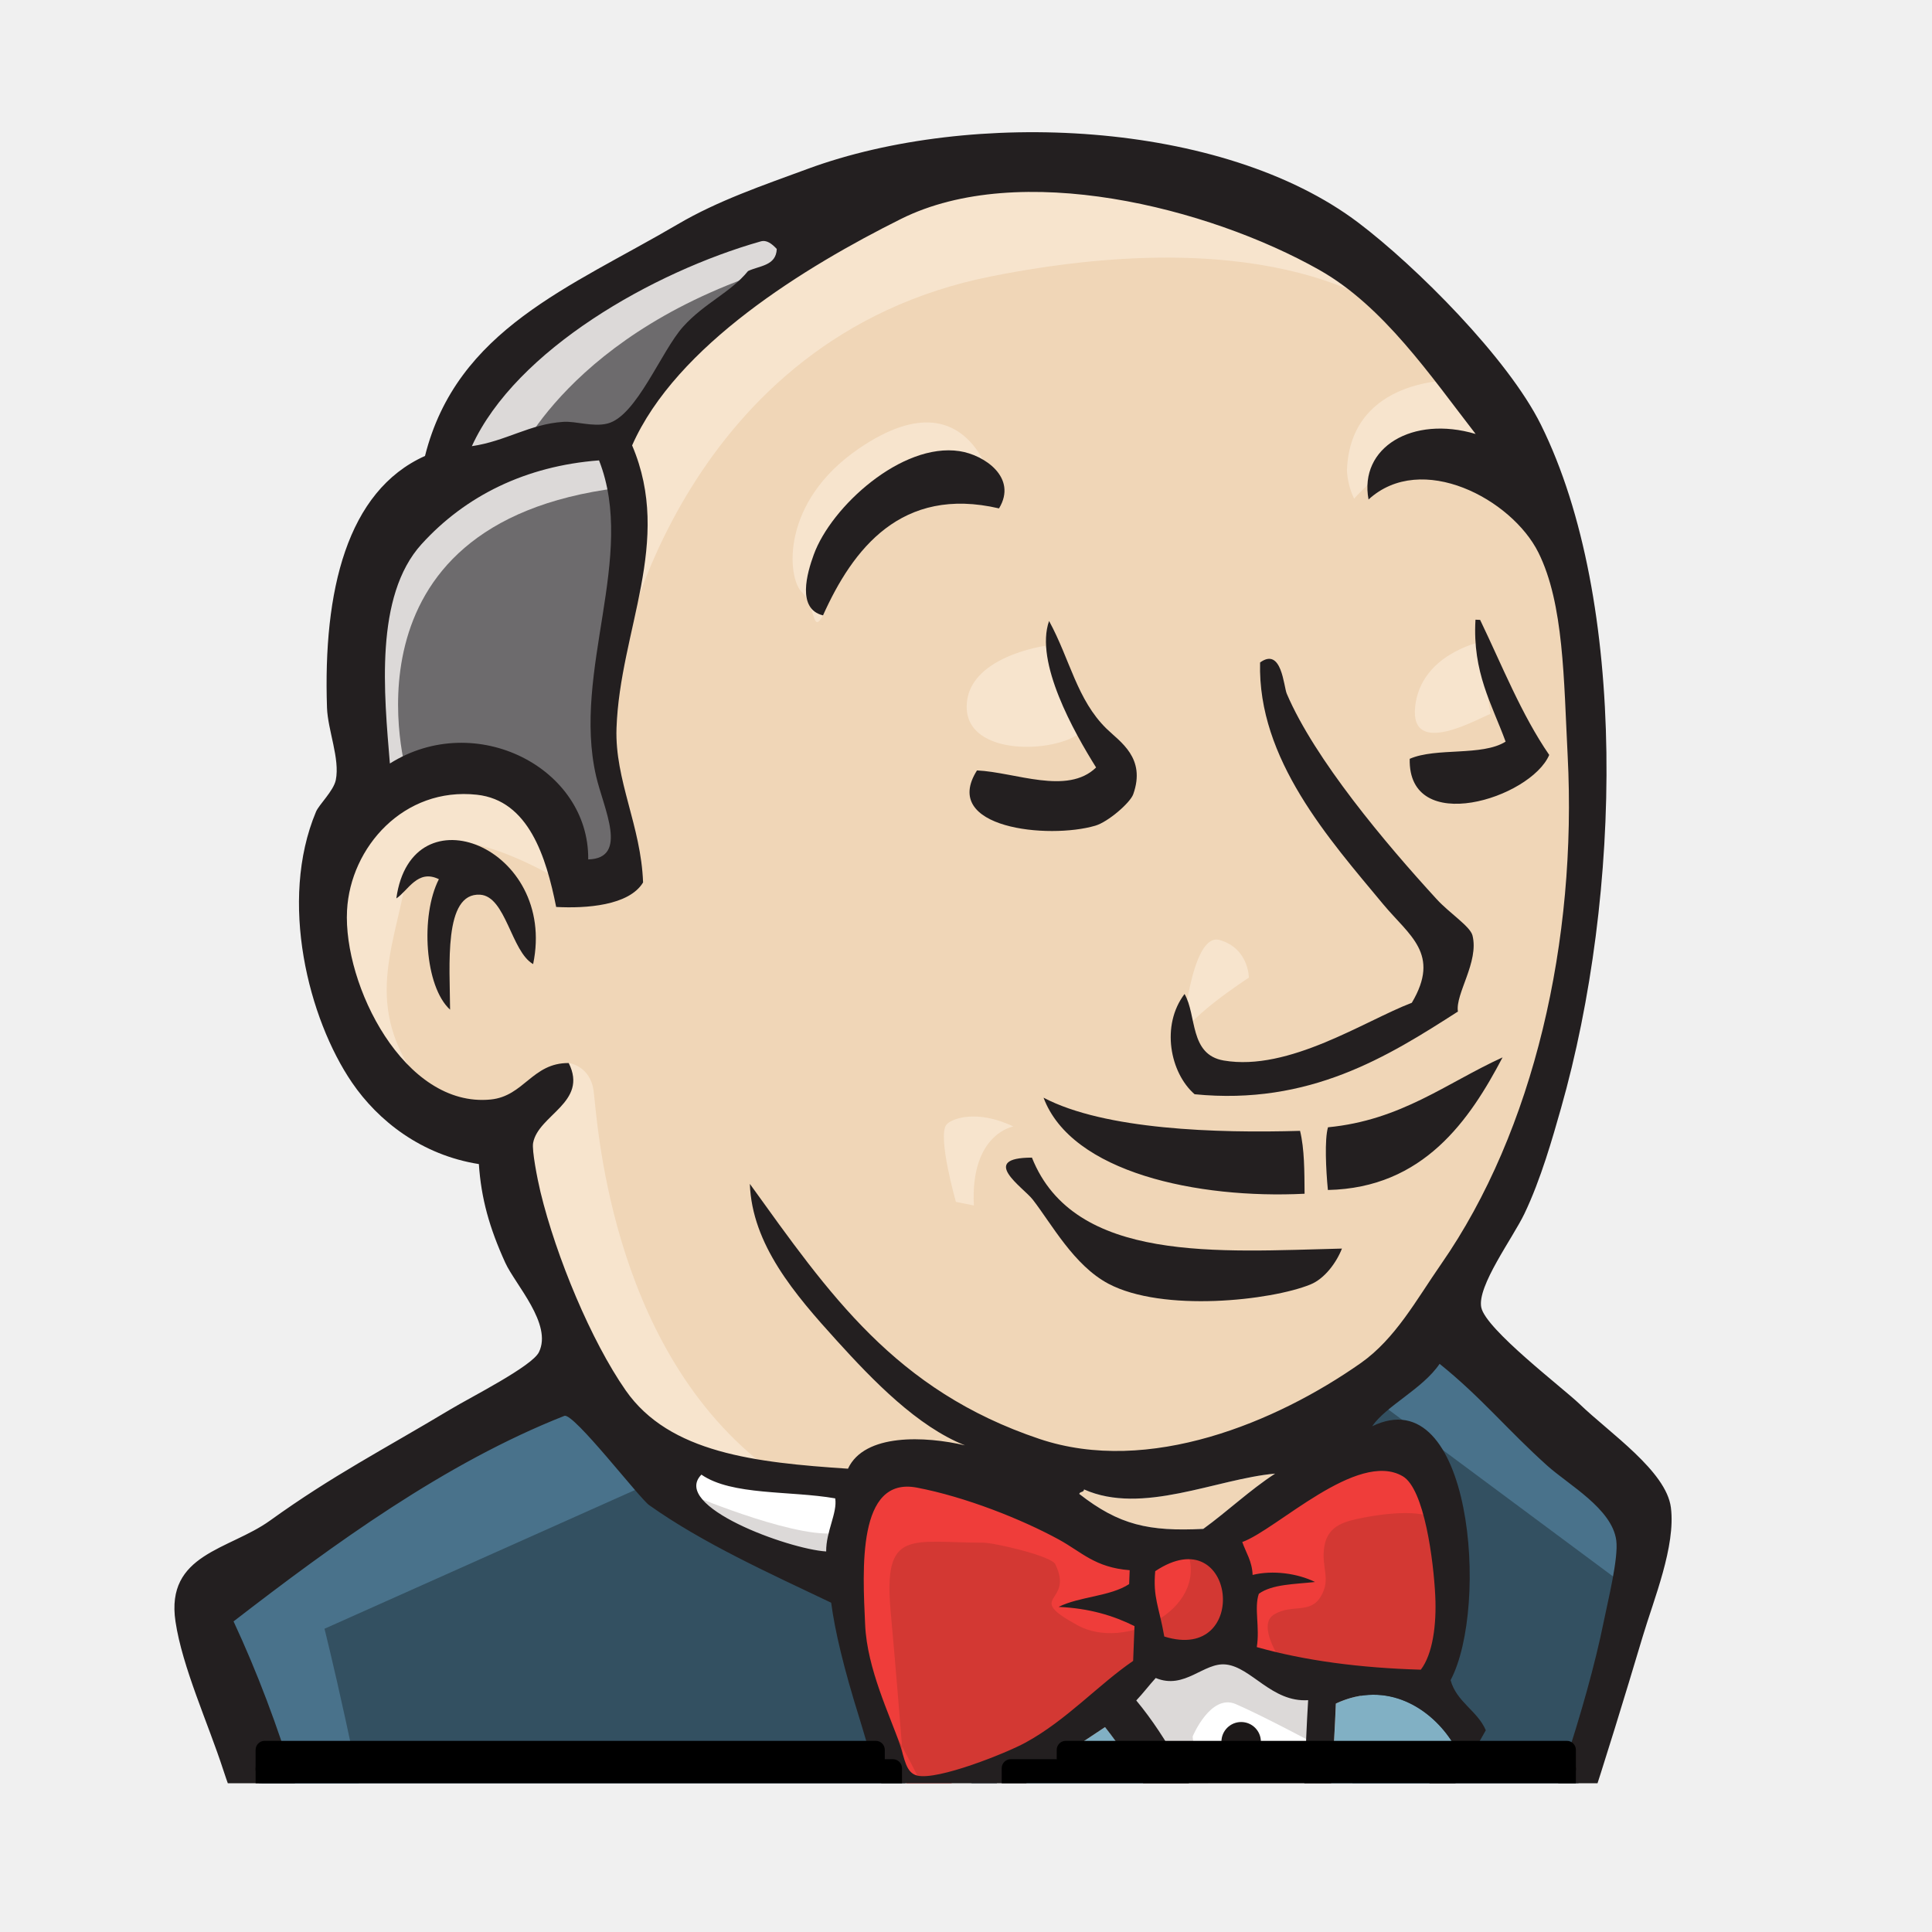
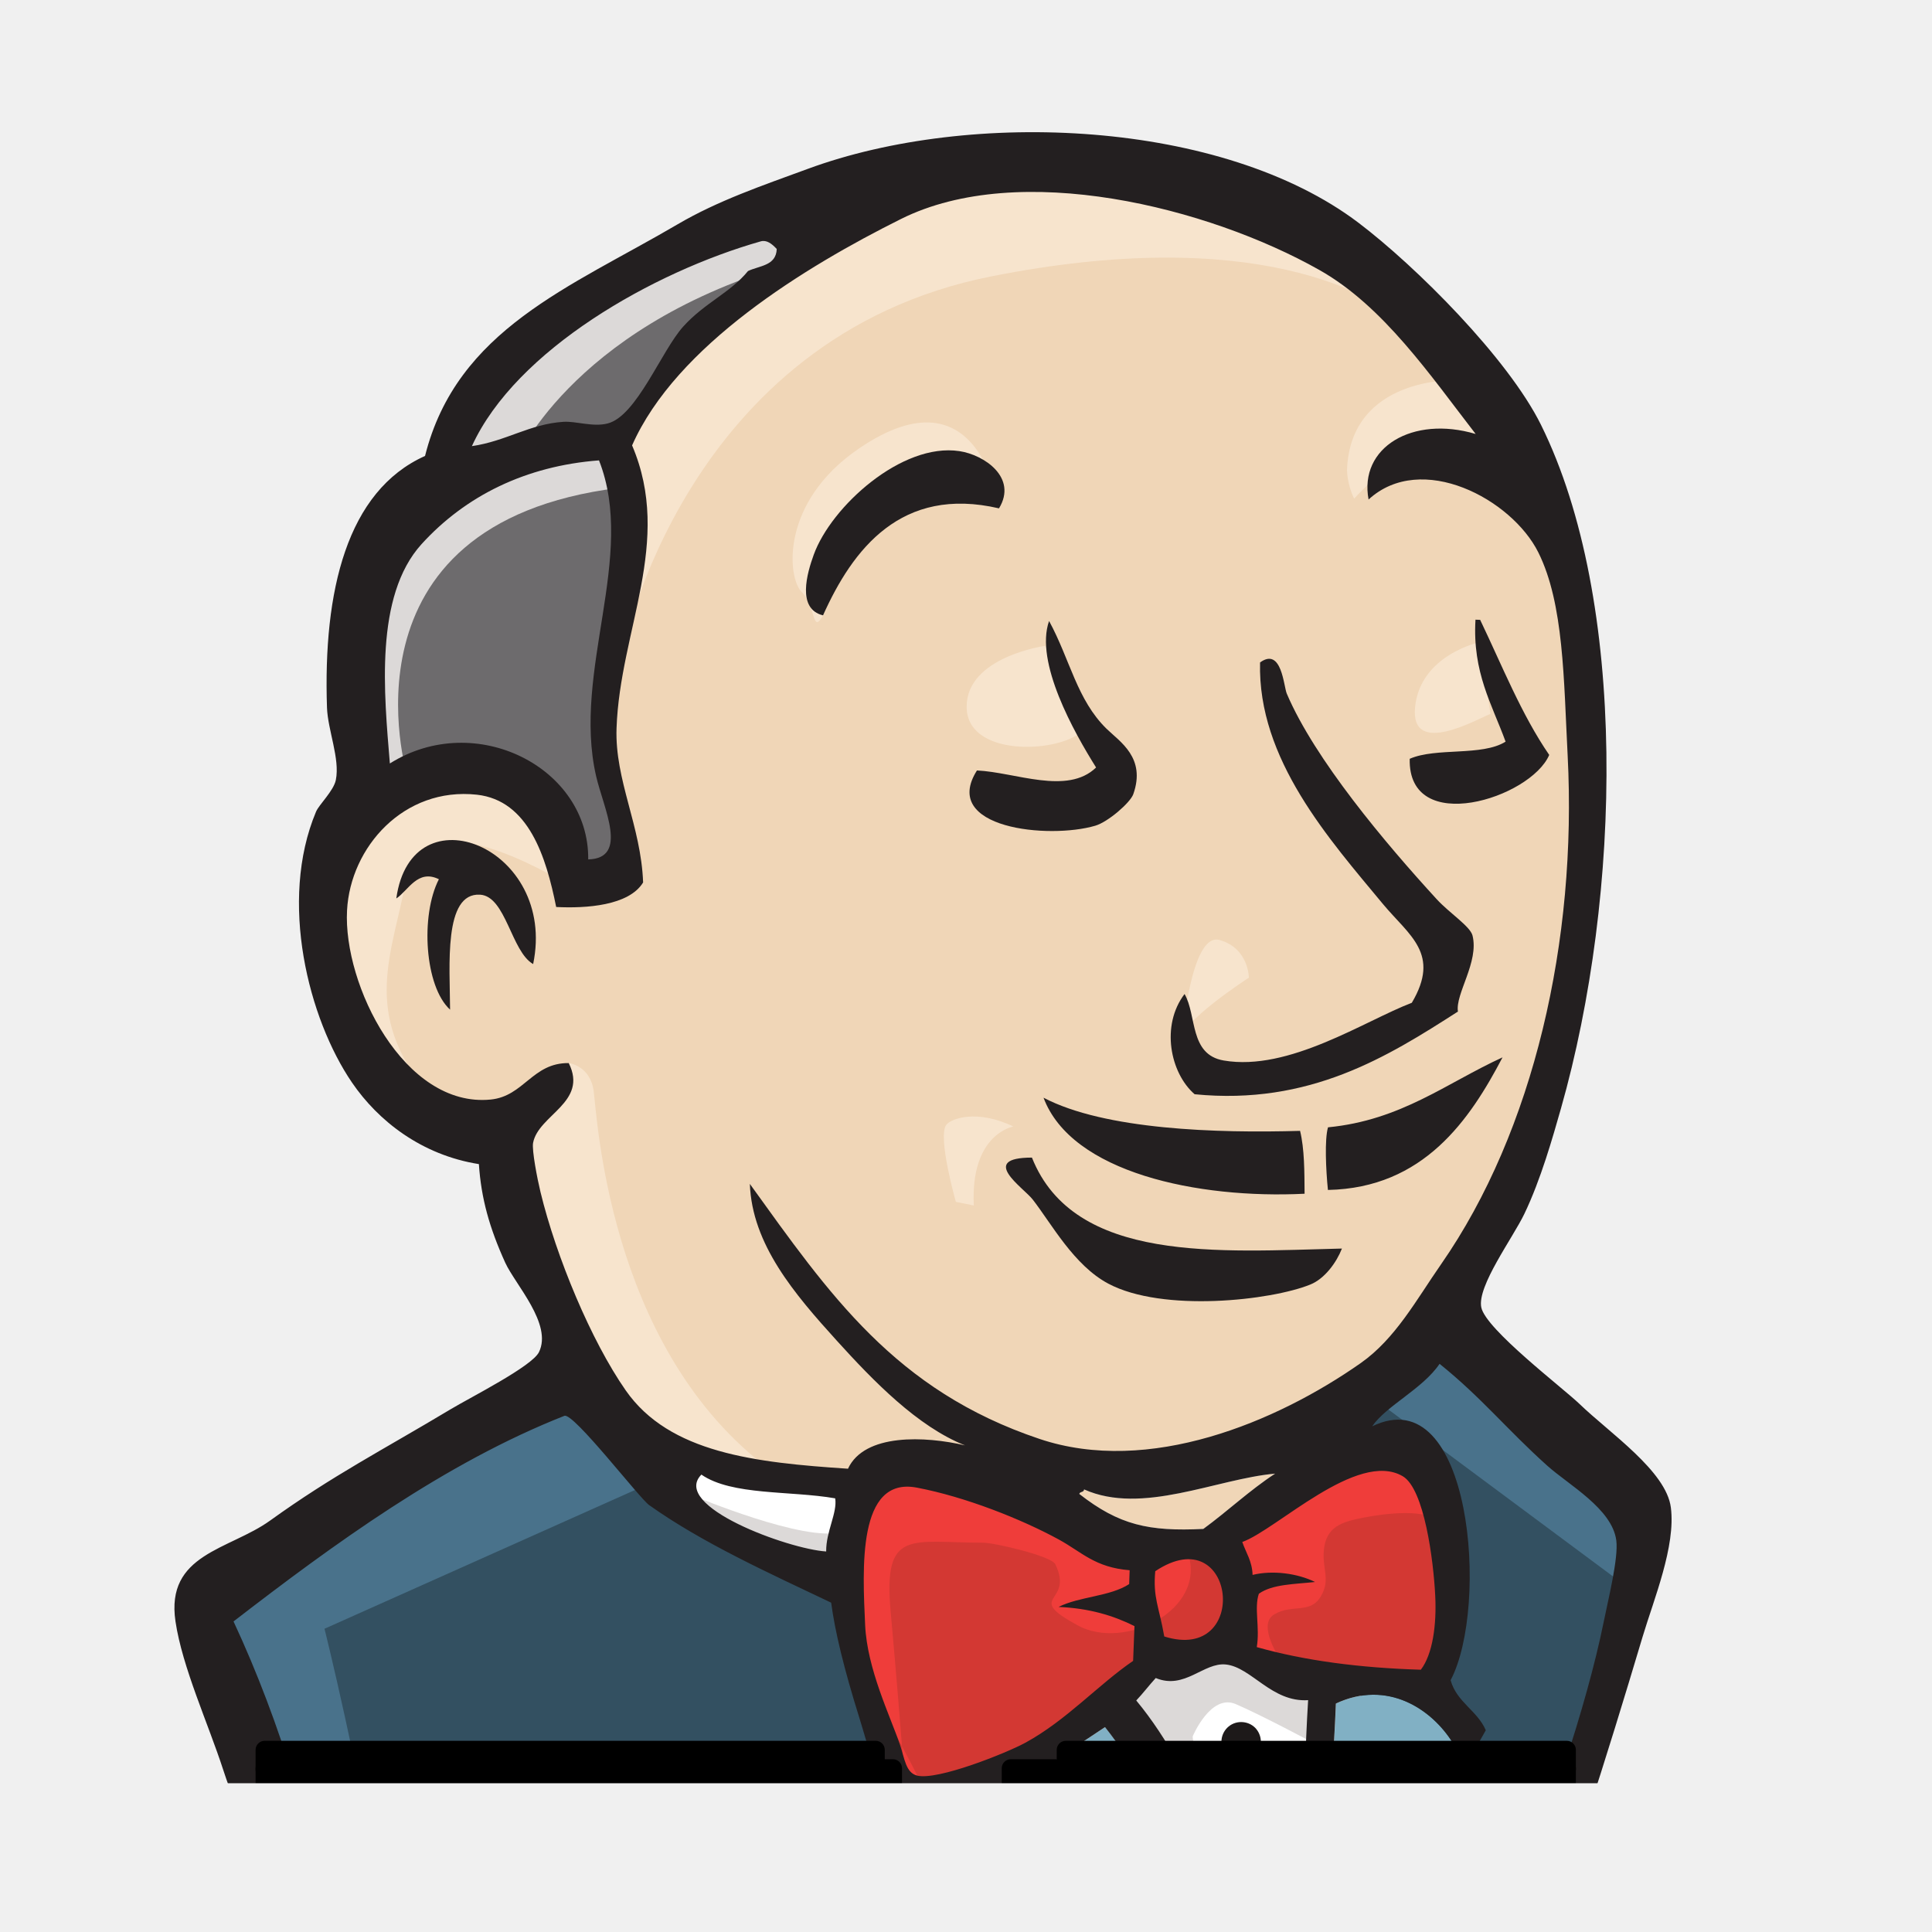
- <svg xmlns="http://www.w3.org/2000/svg" viewBox="0 0 180 180" xml:space="preserve">
-   <defs>
-     <clipPath id="a">
-       <path transform="scale(1 -1)" fill="#37474f" d="M.899-144.42h144.42V0H.899z" />
-     </clipPath>
-   </defs>
-   <g transform="matrix(1.0691 0 0 -1.0691 9.4 166.143)" clip-path="url(#a)">
-     <g fill-rule="evenodd">
-       <path d="m107.96 30.661-12.506-1.876-16.883-1.876-10.943-.312-10.629.312-8.13 2.502-7.19 7.815-5.628 15.945-1.25 3.44-7.504 2.5-4.377 7.191-3.126 10.317 3.44 9.067 8.128 2.814 6.565-3.127 3.127-6.878 3.752.626 1.25 1.563-1.25 7.19-.313 9.068 1.876 12.505-.074 7.143 5.701 9.114 10.005 7.19 17.508 7.504 19.383-2.814 16.883-12.193 7.817-12.505 5.002-9.067 1.25-22.51-3.752-19.384-6.877-17.195-6.566-9.066" fill="#f0d6b7" />
-       <path d="m97.334-23.425-44.709-1.876v-7.503l3.752-26.262-1.876-2.19-31.264 10.63-2.19 3.752-3.126 35.328-7.19 21.26-1.563 5.002 25.01 17.195 7.818 3.127 6.877-8.441 5.94-5.315 6.88-2.188 3.125-.938L68.57 1.899l2.814-3.44 7.19 2.502-5.002-9.693 27.2-12.818-3.439-1.876" fill="#335061" />
-       <path d="m23.238 85.687 8.128 2.814 6.566-3.127 3.127-6.878 3.751.626.938 3.751-1.876 7.19 1.876 17.197-1.563 9.379 5.627 6.565 12.193 9.692-3.44 4.69-17.194-8.442-7.191-5.627-4.064-8.754-6.253-8.442-1.876-10.005 1.251-10.63" fill="#6d6b6d" />
-       <path d="M36.055 115.07s4.69 11.567 23.448 17.195c18.759 5.628.938 4.065.938 4.065l-20.321-7.817-7.817-7.816-3.438-6.253 7.19.626M26.676 87.875s-6.566 21.886 18.446 25.012l-.938 3.752-17.195-4.065-5.003-16.257 1.251-10.63 3.439 2.188" fill="#dcd9d8" />
-     </g>
-     <g fill="#f7e4cd">
-       <path d="m36.681 58.799 4.094 3.966s1.847-.214 2.16-2.402c.312-2.19 1.25-21.886 14.693-32.516 1.227-.97-10.004 1.564-10.004 1.564L37.62 45.042M94.209 64.739s.729 9.477 3.28 8.748c2.553-.729 2.553-3.28 2.553-3.28s-6.198-4.01-5.833-5.468" fill-rule="evenodd" />
-       <path d="M120.16 99.442s-5.153-1.088-5.628-5.628c-.474-4.54 5.628-.938 6.566-.625M82.327 99.129s-6.879-.938-6.879-5.314c0-4.378 7.817-4.065 10.005-2.19" />
-       <g fill-rule="evenodd">
-         <path d="M39.807 78.808s-11.881 7.191-13.131.312c-1.25-6.877-4.065-11.88 1.876-19.07l-4.064 1.25-3.752 9.691-1.25 9.38 7.19 7.504 8.129-.626 4.69-3.751.312-4.69M45.435 98.504s5.315 27.512 32.203 32.827c22.136 4.375 33.765-.938 38.142-5.94 0 0-19.696 23.447-38.455 16.257-18.759-7.191-32.514-20.322-32.202-28.762.532-14.377.313-14.382.313-14.382M117.97 122.27s-9.066.312-9.38-7.817c0 0 0-1.25.625-2.5 0 0 7.192 8.129 11.568 3.751" />
-         <path d="M78.268 111.1s-1.56 12.477-12.199 5.223c-6.878-4.69-6.252-11.255-5.002-12.505s.91-3.77 1.862-2.04c.952 1.728.638 7.356 4.078 8.918 3.439 1.564 9.077 3.31 11.26.404" />
-       </g>
-     </g>
-     <g fill="#49728b" fill-rule="evenodd">
-       <path d="M48.874 26.597 19.486 13.466s12.193-48.46 5.94-63.467l-4.377 1.563-.313 18.446-8.128 35.015-3.44 9.692 30.639 20.633 9.067-8.753M51.896-.206l4.17-5.087v-18.76h-5.003s-.625 13.132-.625 14.696c0 1.563.624 7.19.624 7.19M52-26.866l-14.069-.625 4.065-2.813L52-31.868" />
-     </g>
-     <g fill-rule="evenodd">
-       <path d="m100.15-23.739 11.567.313 2.814-28.764-11.881-1.563-2.5 30.014" fill="#335061" />
-       <path d="m103.27-23.739 17.508.938s7.19 18.133 7.19 19.07c0 .939 6.253 26.263 6.253 26.263l-14.069 14.694-2.813 2.501-7.504-7.503V3.148l-6.565-26.887" fill="#335061" />
-       <path d="m111.09-21.55-10.942-2.188 1.563-8.755c4.064-1.876 10.943 3.127 10.943 3.127M111.4 33.162l21.885-16.257.626 7.503-16.57 15.32-5.94-6.566" fill="#49728b" />
-       <path d="m62.85-85.332-6.473 26.266-3.22 19.38-.531 14.385 29.296 1.56 18.226.003-1.658-32.83 2.814-25.324-.312-4.69-23.76-1.876-14.382 3.126" fill="#fff" />
-       <path d="M96.083-23.426s-1.563-32.515 3.127-55.65c0 0-9.38-5.94-23.136-7.503l26.262.938 3.126 1.875-3.752 51.273-.938 10.944" fill="#dcd9d8" />
-       <path d="m115.06-49.691 12.193 3.44 23.135 1.25 3.44 10.629-6.254 18.446-7.19.938-10.005-3.127-9.599-4.686-5.095.935-3.972-1.56" fill="#fff" />
-       <path d="M114.84-43.435s8.128 3.751 9.38 3.438L120.78-22.8l4.065 1.563s2.814-16.257 2.814-18.133c0 0 17.507-.938 19.07-.938 0 0 3.752 7.191 2.814 14.694l3.44-10.005.312-5.628-5.002-7.503-5.627-1.25-9.38.312-3.126 4.064-10.943-1.563-3.44-1.25" fill="#dcd9d8" />
-     </g>
-     <path d="M102.56-21.241 95.682-3.733l-7.19 10.317s1.562 4.377 3.75 4.377h7.192l6.878-2.501-.625-11.568-3.127-18.134" fill="#fff" />
-     <path d="M103.9-15.297S95.145 1.585 95.145 4.086c0 0 1.563 3.752 3.752 2.814 2.19-.938 6.879-3.439 6.879-3.439v5.94l-10.63 2.19-7.19-.939 12.193-28.763 2.5-.313" fill="#dcd9d8" fill-rule="evenodd" />
-     <path d="m65.664 25.968-8.661.942-8.13 2.501v-2.814l3.972-4.38 12.506-5.627" fill="#fff" />
-     <path d="M51.689 25.031s9.693-4.065 12.819-3.127l.311-3.748-8.752 1.872-5.316 3.752.938 1.251" fill="#dcd9d8" fill-rule="evenodd" />
-     <path d="M115.03 9.897c-5.305.156-10.098.786-14.294 1.97.285 1.72-.249 3.408.18 4.647 1.17.843 3.13.83 4.898 1.027-1.529.752-3.677 1.049-5.44.615-.042 1.194-.578 1.934-.902 2.868 2.982 1.064 10.024 8.044 13.984 5.732 1.887-1.099 2.689-7.377 2.835-10.43.122-2.533-.23-5.088-1.261-6.43" fill="#d33833" fill-rule="evenodd" />
-     <path d="M115.03 9.897c-5.305.156-10.098.786-14.294 1.97.285 1.72-.249 3.408.18 4.647 1.17.843 3.13.83 4.898 1.027-1.529.752-3.677 1.049-5.44.615-.042 1.194-.578 1.934-.902 2.868 2.982 1.064 10.024 8.044 13.984 5.732 1.887-1.099 2.689-7.377 2.835-10.43.122-2.533-.23-5.088-1.261-6.43z" fill="none" stroke="#d33833" stroke-width="2" />
-     <path d="M89.66 18.569c-.014-.401-.03-.806-.047-1.21-1.656-1.089-4.33-1.076-6.148-1.99 2.68-.117 4.79-.763 6.614-1.672l-.118-3.033c-3.036-2.078-5.81-5.173-9.384-7.122-1.69-.922-7.622-3.294-9.42-2.875-1.017.236-1.109 1.499-1.516 2.689-.866 2.548-2.861 6.605-3.035 10.44-.222 4.846-.71 12.967 4.51 11.969 4.213-.804 9.113-2.745 12.375-4.527 1.993-1.09 3.146-2.436 6.17-2.669" fill="#d33833" fill-rule="evenodd" />
-     <path d="M89.66 18.569c-.014-.401-.03-.806-.047-1.21-1.656-1.089-4.33-1.076-6.148-1.99 2.68-.117 4.79-.763 6.614-1.672l-.118-3.033c-3.036-2.078-5.81-5.173-9.384-7.122-1.69-.922-7.622-3.294-9.42-2.875-1.017.236-1.109 1.499-1.516 2.689-.866 2.548-2.861 6.605-3.035 10.44-.222 4.846-.71 12.967 4.51 11.969 4.213-.804 9.113-2.745 12.375-4.527 1.993-1.09 3.146-2.436 6.17-2.669z" fill="none" stroke="#d33833" stroke-width="2" />
-     <path d="M92.675 12.788c-.463 2.64-.999 3.393-.792 5.695 7.04 4.693 8.361-8.061.792-5.695" fill="#d33833" fill-rule="evenodd" />
-     <path d="M92.675 12.788c-.463 2.64-.999 3.393-.792 5.695 7.04 4.693 8.361-8.061.792-5.695z" fill="none" stroke="#d33833" stroke-width="2" />
-     <g fill-rule="evenodd">
-       <path d="M102.87 10.649s-2.19 3.127-.626 4.065c1.564.938 3.127 0 4.065 1.563s0 2.501.313 4.377 1.877 2.189 3.44 2.501c1.562.313 5.94.938 6.565-.625l-1.876 5.627-3.752 1.25-11.88-6.877-.626-3.44v-6.877M70.041.331c-.376 4.88-.773 9.752-1.215 14.626-.662 7.279 1.748 6.009 8.057 6.009.964 0 5.933-1.15 6.289-1.876 1.705-3.483-2.851-2.709 1.964-5.335 4.065-2.216 11.246 1.346 9.603 6.273-.919 1.095-4.789.341-6.176 1.06l-7.327 3.8c-3.108 1.612-10.29 3.962-13.603 1.709-8.395-5.71.53-19.974 3.524-25.93" fill="#ef3d3a" />
-       <g fill="#231f20">
-         <path d="M78.268 111.1c-8.521 1.985-12.755-3.566-15.338-9.323-2.306.559-1.389 3.695-.806 5.294 1.525 4.194 7.672 9.778 12.694 9.02 2.161-.325 5.086-2.301 3.45-4.99M119.79 101.4l.404-.016c1.926-4 3.593-8.238 6.022-11.769-1.628-3.79-12.322-7.144-12.157-.338 2.313 1.01 6.305.206 8.356 1.497-1.186 3.254-2.897 6.024-2.625 10.626M82.63 101.29c1.827-3.35 2.422-6.868 5.019-9.4 1.17-1.14 3.444-2.529 2.316-5.698-.263-.747-2.189-2.414-3.3-2.741-4.06-1.2-13.521-.248-10.317 4.814 3.358-.157 7.871-2.18 10.38.257-1.927 3.081-5.363 9.177-4.098 12.768M118.26 67.253c-6.113-3.927-12.93-8.197-22.947-7.207-2.14 1.86-2.956 6.002-.877 8.737 1.082-1.861.402-5.284 3.419-5.799 5.684-.972 12.299 3.477 16.387 5.032 2.535 4.275-.219 5.847-2.503 8.597-4.675 5.636-10.947 12.622-10.72 21.06 1.89 1.37 2.053-2.092 2.325-2.722 2.44-5.714 8.585-13.021 13.07-17.912 1.1-1.205 2.914-2.36 3.115-3.157.582-2.315-1.513-5.09-1.27-6.63M37.668 71.387c-1.916 1.094-2.372 5.91-4.622 6.048-3.215.195-2.629-6.25-2.616-10.018-2.213 2.009-2.602 8.194-.976 11.37-1.853.91-2.68-1.003-3.708-1.677 1.32 9.595 14.036 4.45 11.922-5.723M122.15 63.257c-2.846-5.417-6.871-11.382-15.222-11.555-.17 1.75-.3 4.411.009 5.464 6.384.614 10.325 3.863 15.212 6.091M82.149 59.745c5.326-2.8 15.114-3.102 22.353-2.89.388-1.586.379-3.545.394-5.48-9.305-.463-20.307 1.84-22.747 8.37M81.136 54.523c3.683-9.247 16.341-8.182 27.016-7.927-.47-1.2-1.489-2.62-2.755-3.132-3.42-1.392-12.855-2.448-17.604.074-3.011 1.601-4.946 5.219-6.596 7.34-.797 1.024-4.765 3.64-.06 3.645" />
-       </g>
-       <path d="M117.82 3.516c-4.322-7.402-8.457-15.005-13.585-21.534 2.15 6.32 3.07 16.9 3.394 24.965 4.498 2.105 8.349-.474 10.191-3.43" fill="#81b0c4" />
-       <g fill="#231f20">
-         <path d="M141.07-23.089c-4.839-.969-8.239-5.671-12.959-5.37 2.594 3.658 7.14 5.2 12.959 5.37M143.21-30.661c-3.944-.417-8.576-1.055-12.577-.726 1.894 2.892 9.19 1.894 12.577.726M144.58-37.19c-4.433-.096-9.942-.008-14.155.346 2.492 2.677 11.28.993 14.155-.346" />
-       </g>
-       <path d="M109.48-55.057c.636-5.567 2.843-11.207 2.566-17.304-2.45-.827-3.858-1.55-7.142-1.545-.232 5.181-.925 13.102-.718 18.041 1.615-.107 3.997 1.154 5.294.808" fill="#dcd9d8" />
-       <path d="M102.33 26.985c-2.226-1.453-4.121-3.267-6.259-4.818-4.74-.235-7.327.328-10.81 3.05.057.219.407.121.42.39 5.075-2.262 11.524.92 16.648 1.378" fill="#f0d6b7" />
-       <path d="M75.694-7.603c1.394 6.04 6.857 9.17 11.817 12.497 5.12-6.498 8.234-14.855 11.663-22.92-8.102 2.443-16.38 6.406-23.481 10.423" fill="#81b0c4" />
-       <path d="M104.18-55.865c-.207-4.94.486-12.86.718-18.041 3.283-.004 4.691.718 7.142 1.545.276 6.096-1.93 11.737-2.566 17.304-1.298.346-3.679-.914-5.294-.808zm-51.13 28.09c2.165-19.906 5.301-36.639 11.054-54.266 12.766-3.876 28.157-4.214 39.441-.716-2.072 9.948-1.167 22.06-2.378 32.677-.912 7.98-.447 16.009-1.698 24.15-13.673 2.844-33 .665-46.418-1.845zm49.651 1.72c-.115-8.549.383-16.982 1.036-25.542 3.282.493 5.51.822 8.56 1.49-.99 8.241-.869 17.514-2.886 24.804-2.332-.023-4.385.027-6.71-.752zm16.653 1.378c-1.558.357-3.372.014-4.86-.015.7-6.969 2.397-14.659 2.995-21.974 2.342-.073 3.593 1.032 5.52 1.403.102 6.421-.562 15.268-3.655 20.586zm25.215-23.038c4.882 1.186 7.952 7.165 6.586 13.305-.916 4.127-2.548 11.898-4.295 14.538-1.29 1.953-4.79 4.51-7.584 2.72-4.545-2.91-12.552-3.755-15.867-7.278 1.662-5.534 2.178-13.135 2.864-20.146 5.678-.354 12.665 1.562 17.387-.471-3.297-1.068-7.575-1.077-10.423-2.633 2.328-1.125 7.778-.897 11.332-.035zM99.17-18.025c-3.43 8.063-6.543 16.42-11.663 22.918-4.96-3.327-10.423-6.456-11.817-12.497 7.1-4.017 15.379-7.98 23.481-10.422zm8.453 24.971c-.325-8.065-1.245-18.644-3.395-24.965 5.128 6.53 9.263 14.132 13.585 21.534-1.842 2.957-5.693 5.536-10.19 3.431zm-9.582 3.405c-1.943.21-3.592-2.233-6.117-1.177-.58-.64-1.105-1.333-1.695-1.958 5.579-6.723 8.114-16.262 12.423-24.163 2.312 7.59 2.045 15.904 2.555 24.188-3.177-.201-4.94 2.873-7.166 3.11zm-6.161 8.132c-.208-2.303.328-3.056.791-5.695 7.57-2.367 6.248 10.388-.791 5.695zm-8.394 2.755c-3.261 1.782-8.161 3.723-12.374 4.527-5.222.999-4.732-7.123-4.51-11.968.173-3.836 2.168-7.893 3.035-10.441.406-1.19.498-2.453 1.515-2.69 1.798-.418 7.73 1.954 9.42 2.875 3.575 1.95 6.348 5.045 9.384 7.123.04 1.011.078 2.021.119 3.032-1.826.91-3.935 1.555-6.615 1.673 1.818.914 4.492.901 6.148 1.989.016.405.033.81.047 1.21-3.024.234-4.176 1.58-6.17 2.67zm-31.152 5.659c-2.707-2.748 7.592-6.494 10.871-6.696-.018 1.739.991 3.378.788 4.626-3.895.684-9.013.232-11.66 2.07zm33.345-1.29c-.013-.27-.363-.172-.42-.39 3.482-2.722 6.07-3.285 10.81-3.05 2.137 1.551 4.033 3.365 6.259 4.818-5.124-.458-11.574-3.64-16.648-1.379zm30.606-9.282c-.146 3.053-.948 9.332-2.835 10.431-3.961 2.312-11.002-4.668-13.984-5.732.324-.934.86-1.674.901-2.868 1.764.434 3.912.137 5.44-.615-1.767-.198-3.727-.185-4.897-1.027-.429-1.239.105-2.927-.18-4.647 4.196-1.184 8.989-1.814 14.294-1.97 1.032 1.341 1.383 3.896 1.261 6.429zM47.777 24.24c-.85.606-6.6 8.087-7.388 7.777-10.405-4.103-20.134-11.199-28.828-17.91 8.29-17.787 11.635-39.579 12.227-60.582 9.496-4.441 17.836-10.844 30.722-11.512-1.491 10.55-2.852 19.962-3.699 29.895-3.237 1.365-7.882-.062-10.913.423-.025 3.651 4.628 1.6 5.015 4.054.292 1.858-2.56 1.998-1.631 4.923 2.368-.861 3.612-2.763 6.138-3.477 2.309 5.05-.032 13.985.3 18.205.064.792.397 4.39 2.172 3.759 1.57-.559-.09-9.569.082-13.563.157-3.68-.444-7.242 1.046-9.552a355.817 355.817 0 0 0 38.576 3.16c-2.964 1.272-6.485 2.475-10.345 4.651-2.093 1.18-8.69 3.635-9.293 5.622-.964 3.167 2.528 4.855 3.125 7.57-6.285-3.428-7.511 3.286-8.998 8.042-1.347 4.308-2.114 7.526-2.445 10.01-5.414 2.581-11.203 5.195-15.863 8.505zm63.009 6.872c8.67 4.204 10.232-15.711 6.834-22.127.525-1.914 2.331-2.646 3.069-4.366-4.838-8.667-10.211-16.756-15.148-25.32 3.672 2.286 8.917.409 13.238 2.12 1.58.624 2.722 4.24 3.918 7.133 3.29 7.958 6.743 17.99 8.28 25.586.346 1.73 1.292 5.5 1.08 7.04-.378 2.758-4.12 4.803-6.022 6.508-3.506 3.15-5.714 5.921-9.371 8.866-1.483-2.189-4.666-3.66-5.878-5.44zM27.95 107.99c-4.13-4.545-3.266-13.062-2.766-19.121 7.467 4.697 17.377-.372 17.284-8.36 3.565.094 1.332 4.452.687 7.259-2.107 9.169 3.55 19.13.256 27.516-6.395-.485-11.649-3.097-15.46-7.294zm29.558 26.38c-9.352-2.65-21.337-9.446-25.18-17.847 2.976.432 5.041 1.933 7.977 2.119 1.11.072 2.563-.466 3.838-.148 2.54.63 4.685 6.327 6.602 8.447 1.868 2.07 4.114 2.954 5.651 4.841.988.477 2.448.444 2.504 1.927-.428.457-.879.806-1.392.66zm48.681-2.493c-9.707 5.477-26.136 9.596-36.462 4.449-8.331-4.155-19.593-11.027-23.433-19.737 3.587-8.405-1.062-16.106-1.36-24.64-.157-4.54 2.139-8.504 2.315-13.446-1.228-2.025-4.978-2.275-7.574-2.136-.873 4.372-2.403 9.287-6.906 9.78-6.371.697-11.03-4.576-11.319-10.085-.342-6.48 4.978-17.22 12.517-16.475 2.913.287 3.629 3.207 6.802 3.177 1.72-3.432-2.653-4.51-3.103-6.964-.117-.634.363-3.112.642-4.274 1.37-5.658 4.422-12.982 7.427-17.29 3.814-5.464 11.307-6.288 19.37-6.823 1.44 3.101 6.743 2.846 10.2 2.035-4.143 1.64-7.993 5.617-11.185 9.137-3.665 4.039-7.378 8.371-7.566 13.65 6.927-9.61 12.65-18.003 25.246-22.23 9.53-3.196 20.662 1.465 27.986 6.608 3.039 2.137 4.853 5.529 7.013 8.634 8.082 11.626 11.854 28.219 11.024 44.303-.342 6.633-.327 13.244-2.552 17.706-2.326 4.666-10.193 8.84-14.8 4.62-.853 4.537 3.83 7.344 9.331 5.71-3.922 5.063-8.039 11.145-13.614 14.29zm18.084-149.66c7.585 3.77 21.757 10.149 26.512-.014 1.755-3.746 3.814-10.079 4.723-13.946 1.284-5.456-1.392-16.923-7-18.754-4.953-1.617-10.733-1.518-16.7-.32-.702.585-1.484 1.603-2.03 2.665-4.261.165-8.25-.229-11.615-1.98.319-3.15-1.812-3.656-3.81-4.305-1.48-5.872 2.963-13.541 1.9-18.896-.76-3.815-5.453-4.405-8.902-5.118-.113-2.12.15-3.89.386-5.683-.789-2.907-4.327-4.561-7.679-4.967-11.029-1.326-27.775-1.922-38.384 1.893-2.96 7.261-5.292 16.093-7.758 24.384-10.346-1.105-18.715 4.464-26.603 8.113-2.731 1.266-6.51 1.964-7.53 4.138-.99 2.105-.584 6.14-.83 9.95-.625 9.733-1.16 19.12-3.73 29.086-1.154 4.472-3.165 8.418-4.568 12.727C9.358 5.184 7.092 10.12 6.5 14.1c-.877 5.903 4.681 6.232 8.235 8.79 5.494 3.954 9.806 6.142 15.756 9.711 1.762 1.057 7.077 3.733 7.681 4.966 1.202 2.443-2.062 5.888-2.935 7.803-1.38 3.03-2.1 5.602-2.298 8.59-4.992.789-8.775 3.76-11.06 7.109-3.781 5.543-6.403 15.798-3.132 23.599.257.614 1.536 1.822 1.725 2.765.372 1.858-.7 4.329-.768 6.305-.343 10.14 1.716 18.875 8.541 21.932 2.771 11.038 12.688 14.71 22.032 20.195 3.493 2.05 7.343 3.36 11.32 4.824 14.263 5.25 36.15 4.261 47.987-4.692 5.02-3.797 13.044-11.813 15.914-17.617 7.58-15.323 7.042-40.931 1.74-59.571-.712-2.503-1.746-6.181-3.19-9.187-1.006-2.1-4.134-6.3-3.754-8.153.391-1.916 7.132-7.034 8.577-8.428 2.603-2.51 7.548-5.843 7.948-9.012.43-3.372-1.485-7.984-2.456-11.238-3.245-10.858-6.412-20.895-10.091-30.576" fill="#231f20" />
-       <path d="M73.674 57.38c.411.548 2.674 1.38 5.84-.144 0 0-3.752-.626-3.44-6.881l-1.564.313s-1.615 5.672-.836 6.712" fill="#f7e4cd" />
-       <path d="M101.09 3.617a1.72 1.72 0 1 0-3.44.001 1.72 1.72 0 0 0 3.44-.001M102.81-4.355a1.72 1.72 0 1 0-3.44 0 1.72 1.72 0 0 0 3.44 0" fill="#1d1919" />
-     </g>
-     <rect transform="matrix(.8 0 0 -.8 0 144)" x="16.854" y="177.38" width="70.412" height="4.12" rx=".983" ry=".983" />
-     <rect transform="scale(1 -1)" x="78.502" y="-2.097" width="50.037" height="3.296" rx=".786" ry=".786" />
-     <rect transform="scale(1 -1)" x="13.483" y="-3.697" width="54.831" height="3.296" rx=".786" ry=".786" />
-     <rect transform="scale(1 -1)" x="83.296" y="-3.697" width="45.243" height="3.296" rx=".786" ry=".786" />
+ <svg xmlns="http://www.w3.org/2000/svg" width="24" height="24" viewBox="0 0 24 24" fill="none">
+   <mask id="mask0_21481_85" style="mask-type:luminance" maskUnits="userSpaceOnUse" x="1" y="1" width="21" height="22">
+     <path d="M1.381 1.566H21.968V22.152H1.381V1.566Z" fill="white" />
+   </mask>
+   <g mask="url(#mask0_21481_85)">
+     <path fill-rule="evenodd" clip-rule="evenodd" d="M16.643 17.782L14.86 18.049L12.453 18.317L10.893 18.361L9.378 18.317L8.219 17.96L7.195 16.846L6.392 14.573L6.214 14.083L5.144 13.726L4.52 12.701L4.075 11.231L4.565 9.938L5.724 9.537L6.66 9.983L7.105 10.963L7.64 10.874L7.818 10.651L7.64 9.626L7.596 8.334L7.863 6.551L7.853 5.533L8.665 4.234L10.091 3.209L12.587 2.139L15.35 2.54L17.757 4.278L18.871 6.061L19.584 7.353L19.762 10.562L19.227 13.325L18.247 15.776L17.311 17.069" fill="#F0D6B7" />
+     <path fill-rule="evenodd" clip-rule="evenodd" d="M15.128 25.492L8.755 25.759V26.828L9.29 30.572L9.022 30.884L4.566 29.369L4.253 28.834L3.808 23.798L2.783 20.768L2.56 20.055L6.125 17.604L7.24 17.158L8.22 18.361L9.067 19.119L10.047 19.431L10.493 19.564L11.028 21.882L11.429 22.372L12.454 22.015L11.741 23.397L15.618 25.224L15.128 25.492" fill="#335061" />
+     <path fill-rule="evenodd" clip-rule="evenodd" d="M4.566 9.938L5.724 9.537L6.66 9.983L7.106 10.963L7.641 10.874L7.775 10.339L7.507 9.314L7.775 6.863L7.552 5.526L8.354 4.59L10.092 3.209L9.602 2.54L7.151 3.743L6.126 4.545L5.546 5.793L4.655 6.997L4.388 8.423L4.566 9.938Z" fill="#6D6B6D" />
+     <path fill-rule="evenodd" clip-rule="evenodd" d="M6.393 5.75C6.393 5.75 7.061 4.101 9.735 3.298C12.409 2.496 9.869 2.719 9.869 2.719L6.972 3.833L5.858 4.947L5.368 5.839L6.393 5.75ZM5.056 9.626C5.056 9.626 4.12 6.506 7.685 6.061L7.552 5.526L5.1 6.105L4.387 8.423L4.566 9.938L5.056 9.626Z" fill="#DCD9D8" />
+     <path fill-rule="evenodd" clip-rule="evenodd" d="M6.482 13.771L7.066 13.206C7.066 13.206 7.329 13.236 7.374 13.548C7.418 13.86 7.552 16.668 9.468 18.183C9.643 18.321 8.042 17.96 8.042 17.96L6.616 15.732M14.682 12.924C14.682 12.924 14.787 11.573 15.15 11.677C15.514 11.781 15.514 12.145 15.514 12.145C15.514 12.145 14.63 12.716 14.682 12.924Z" fill="#F7E4CD" />
+     <path d="M18.382 7.977C18.382 7.977 17.647 8.132 17.579 8.78C17.512 9.427 18.382 8.913 18.515 8.869M12.989 8.022C12.989 8.022 12.008 8.156 12.008 8.779C12.008 9.403 13.123 9.359 13.434 9.092" fill="#F7E4CD" />
+     <path fill-rule="evenodd" clip-rule="evenodd" d="M6.928 10.919C6.928 10.919 5.234 9.894 5.056 10.874C4.878 11.854 4.476 12.568 5.323 13.592L4.744 13.414L4.209 12.033L4.031 10.696L5.056 9.626L6.215 9.715L6.883 10.25L6.928 10.919ZM7.73 8.111C7.73 8.111 8.488 4.189 12.32 3.432C15.476 2.808 17.134 3.565 17.757 4.278C17.757 4.278 14.95 0.936 12.276 1.961C9.602 2.986 7.641 4.858 7.685 6.061C7.761 8.11 7.73 8.111 7.73 8.111ZM18.07 4.723C18.07 4.723 16.777 4.679 16.733 5.838C16.733 5.838 16.733 6.016 16.822 6.194C16.822 6.194 17.847 5.035 18.471 5.659" fill="#F7E4CD" />
+     <path fill-rule="evenodd" clip-rule="evenodd" d="M12.41 6.315C12.41 6.315 12.188 4.537 10.671 5.571C9.691 6.239 9.78 7.175 9.958 7.353C10.136 7.532 10.088 7.891 10.224 7.644C10.359 7.398 10.315 6.596 10.805 6.373C11.295 6.15 12.099 5.901 12.41 6.315Z" fill="#F7E4CD" />
+     <path fill-rule="evenodd" clip-rule="evenodd" d="M8.22 18.361L4.031 20.233C4.031 20.233 5.769 27.141 4.878 29.28L4.254 29.057L4.209 26.428L3.051 21.436L2.56 20.055L6.928 17.114L8.22 18.361M8.651 22.182L9.245 22.907V25.581H8.532C8.532 25.581 8.443 23.709 8.443 23.486C8.443 23.263 8.532 22.461 8.532 22.461M8.666 25.982L6.66 26.071L7.24 26.472L8.666 26.695" fill="#49728B" />
+     <path fill-rule="evenodd" clip-rule="evenodd" d="M15.974 25.536L18.47 25.403C18.47 25.403 19.495 22.818 19.495 22.684C19.495 22.55 20.386 18.941 20.386 18.941L18.381 16.846L17.98 16.489L16.91 17.559V21.704L15.974 25.536Z" fill="#335061" />
+     <path fill-rule="evenodd" clip-rule="evenodd" d="M17.089 25.224L15.529 25.536L15.752 26.784C16.331 27.052 17.312 26.338 17.312 26.338M17.133 17.425L20.253 19.743L20.342 18.673L17.98 16.489L17.133 17.425Z" fill="#49728B" />
+     <path d="M15.873 25.18L14.893 22.684L13.868 21.214C13.868 21.214 14.09 20.59 14.402 20.59H15.427L16.408 20.947L16.319 22.595L15.873 25.18" fill="white" />
+     <path fill-rule="evenodd" clip-rule="evenodd" d="M16.064 24.333C16.064 24.333 14.816 21.927 14.816 21.57C14.816 21.57 15.039 21.035 15.351 21.169C15.663 21.302 16.331 21.659 16.331 21.659V20.812L14.816 20.5L13.791 20.634L15.529 24.734L15.886 24.779" fill="#DCD9D8" />
+     <path d="M10.614 18.451L9.379 18.317L8.22 17.96V18.361L8.786 18.985L10.569 19.788" fill="white" />
+     <path fill-rule="evenodd" clip-rule="evenodd" d="M8.621 18.584C8.621 18.584 10.003 19.164 10.449 19.03L10.493 19.564L9.246 19.297L8.488 18.763L8.621 18.584Z" fill="#DCD9D8" />
+     <path fill-rule="evenodd" clip-rule="evenodd" d="M17.651 20.742C16.894 20.719 16.211 20.63 15.613 20.461C15.653 20.216 15.577 19.975 15.639 19.798C15.805 19.678 16.085 19.68 16.337 19.652C16.119 19.545 15.813 19.503 15.561 19.564C15.555 19.394 15.479 19.289 15.433 19.155C15.858 19.004 16.862 18.009 17.426 18.338C17.695 18.495 17.809 19.39 17.83 19.825C17.848 20.186 17.797 20.55 17.651 20.742" fill="#D33833" />
+     <path d="M17.651 20.742C16.894 20.719 16.211 20.63 15.613 20.461C15.653 20.216 15.577 19.975 15.639 19.798C15.805 19.678 16.085 19.68 16.337 19.652C16.119 19.545 15.813 19.503 15.561 19.564C15.555 19.394 15.479 19.289 15.433 19.155C15.858 19.004 16.862 18.009 17.426 18.338C17.695 18.495 17.809 19.39 17.83 19.825C17.848 20.186 17.797 20.55 17.651 20.742V20.742Z" stroke="#D33833" stroke-width="0.285" />
+     <path fill-rule="evenodd" clip-rule="evenodd" d="M14.034 19.506C14.032 19.563 14.03 19.62 14.027 19.678C13.791 19.833 13.41 19.831 13.151 19.962C13.533 19.978 13.834 20.07 14.094 20.2L14.077 20.632C13.644 20.928 13.249 21.37 12.739 21.648C12.498 21.779 11.653 22.117 11.396 22.057C11.252 22.024 11.238 21.844 11.18 21.674C11.057 21.311 10.773 20.733 10.748 20.186C10.716 19.495 10.647 18.337 11.391 18.48C11.991 18.594 12.69 18.871 13.155 19.125C13.439 19.28 13.603 19.472 14.034 19.506Z" fill="#D33833" />
+     <path d="M14.034 19.506C14.032 19.563 14.03 19.62 14.027 19.678C13.791 19.833 13.41 19.831 13.151 19.962C13.533 19.978 13.834 20.07 14.094 20.2L14.077 20.632C13.644 20.928 13.249 21.37 12.739 21.648C12.498 21.779 11.653 22.117 11.396 22.057C11.252 22.024 11.238 21.844 11.18 21.674C11.057 21.311 10.773 20.733 10.748 20.186C10.716 19.495 10.647 18.337 11.391 18.48C11.991 18.594 12.69 18.871 13.155 19.125C13.439 19.28 13.603 19.472 14.034 19.506Z" stroke="#D33833" stroke-width="0.285" />
+     <path fill-rule="evenodd" clip-rule="evenodd" d="M14.464 20.329C14.398 19.953 14.321 19.846 14.351 19.518C15.354 18.849 15.543 20.667 14.464 20.329Z" fill="#D33833" />
+     <path d="M14.464 20.329C14.398 19.953 14.321 19.846 14.351 19.518C15.354 18.849 15.543 20.667 14.464 20.329Z" stroke="#D33833" stroke-width="0.285" />
+     <path fill-rule="evenodd" clip-rule="evenodd" d="M15.917 20.634C15.917 20.634 15.605 20.189 15.828 20.055C16.051 19.921 16.274 20.055 16.407 19.832C16.541 19.609 16.407 19.476 16.452 19.208C16.497 18.941 16.72 18.896 16.942 18.852C17.165 18.807 17.789 18.718 17.878 18.941L17.611 18.139L17.076 17.96L15.382 18.941L15.293 19.431V20.412M11.237 22.105C11.184 21.41 11.127 20.715 11.064 20.02C10.97 18.983 11.313 19.164 12.213 19.164C12.35 19.164 13.058 19.328 13.109 19.431C13.352 19.928 12.703 19.817 13.389 20.192C13.969 20.508 14.992 20 14.758 19.297C14.627 19.141 14.075 19.249 13.878 19.146L12.833 18.605C12.39 18.375 11.366 18.04 10.894 18.361C9.697 19.175 10.97 21.208 11.396 22.057" fill="#EF3D3A" />
+     <path fill-rule="evenodd" clip-rule="evenodd" d="M12.41 6.315C11.195 6.032 10.592 6.824 10.224 7.644C9.895 7.565 10.026 7.118 10.109 6.89C10.326 6.292 11.203 5.496 11.918 5.604C12.226 5.65 12.643 5.932 12.41 6.315ZM18.329 7.698L18.387 7.7C18.661 8.271 18.899 8.875 19.245 9.378C19.013 9.918 17.488 10.396 17.512 9.426C17.842 9.282 18.411 9.397 18.703 9.213C18.534 8.749 18.29 8.354 18.329 7.698ZM13.032 7.714C13.292 8.191 13.377 8.693 13.747 9.054C13.914 9.216 14.238 9.414 14.078 9.866C14.04 9.972 13.765 10.21 13.607 10.257C13.028 10.428 11.68 10.292 12.136 9.571C12.615 9.593 13.258 9.881 13.616 9.534C13.341 9.095 12.852 8.226 13.032 7.714ZM18.111 12.566C17.239 13.126 16.268 13.734 14.84 13.593C14.535 13.328 14.418 12.738 14.715 12.348C14.869 12.613 14.772 13.101 15.202 13.174C16.012 13.313 16.955 12.679 17.538 12.457C17.899 11.848 17.507 11.623 17.181 11.232C16.515 10.428 15.621 9.432 15.653 8.229C15.923 8.034 15.946 8.528 15.985 8.617C16.332 9.432 17.208 10.473 17.848 11.171C18.005 11.342 18.263 11.507 18.292 11.621C18.375 11.951 18.076 12.346 18.111 12.566M6.623 11.976C6.35 11.82 6.285 11.134 5.964 11.114C5.506 11.086 5.589 12.005 5.591 12.542C5.276 12.256 5.22 11.374 5.452 10.922C5.188 10.792 5.07 11.065 4.923 11.161C5.112 9.793 6.924 10.526 6.623 11.976ZM18.665 13.135C18.26 13.908 17.686 14.758 16.496 14.782C16.471 14.533 16.453 14.154 16.497 14.004C17.407 13.916 17.969 13.453 18.665 13.135ZM12.963 13.636C13.723 14.035 15.118 14.078 16.15 14.048C16.205 14.274 16.204 14.553 16.206 14.829C14.88 14.895 13.311 14.567 12.963 13.636ZM12.819 14.38C13.344 15.698 15.148 15.547 16.67 15.51C16.603 15.681 16.458 15.884 16.277 15.957C15.79 16.155 14.445 16.306 13.768 15.946C13.339 15.718 13.063 15.202 12.828 14.9C12.714 14.754 12.148 14.381 12.819 14.38Z" fill="#231F20" />
+     <path fill-rule="evenodd" clip-rule="evenodd" d="M18.048 21.651C17.432 22.706 16.843 23.79 16.112 24.721C16.418 23.82 16.549 22.312 16.596 21.162C17.237 20.862 17.786 21.23 18.048 21.651Z" fill="#81B0C4" />
+     <path fill-rule="evenodd" clip-rule="evenodd" d="M15.84 18.306C15.523 18.513 15.253 18.771 14.948 18.993C14.272 19.026 13.903 18.946 13.407 18.558C13.415 18.527 13.465 18.541 13.467 18.502C14.19 18.825 15.11 18.371 15.84 18.306Z" fill="#F0D6B7" />
+     <path fill-rule="evenodd" clip-rule="evenodd" d="M12.043 23.236C12.242 22.375 13.021 21.929 13.728 21.455C14.457 22.381 14.901 23.572 15.39 24.722C14.235 24.374 13.056 23.809 12.043 23.236Z" fill="#81B0C4" />
+     <path fill-rule="evenodd" clip-rule="evenodd" d="M16.104 30.116C16.074 30.82 16.173 31.949 16.206 32.688C16.674 32.688 16.875 32.585 17.224 32.467C17.264 31.598 16.949 30.794 16.858 30.001C16.673 29.951 16.334 30.131 16.104 30.116ZM8.815 26.112C9.124 28.949 9.571 31.334 10.391 33.847C12.211 34.4 14.405 34.448 16.013 33.949C15.718 32.531 15.847 30.805 15.674 29.291C15.544 28.154 15.611 27.009 15.432 25.849C13.483 25.443 10.728 25.754 8.815 26.112ZM15.893 25.866C15.877 27.085 15.948 28.287 16.041 29.507C16.509 29.437 16.826 29.39 17.261 29.295C17.12 28.12 17.137 26.798 16.849 25.759C16.517 25.762 16.224 25.755 15.893 25.866ZM18.267 25.67C18.045 25.619 17.786 25.668 17.574 25.672C17.674 26.666 17.916 27.762 18.001 28.805C18.335 28.815 18.513 28.657 18.788 28.605C18.802 27.689 18.708 26.428 18.267 25.67ZM21.861 28.954C22.557 28.785 22.995 27.933 22.8 27.057C22.669 26.469 22.437 25.361 22.188 24.985C22.004 24.707 21.505 24.342 21.107 24.597C20.459 25.012 19.317 25.133 18.845 25.635C19.082 26.424 19.155 27.507 19.253 28.507C20.062 28.557 21.058 28.284 21.732 28.574C21.262 28.726 20.652 28.727 20.246 28.949C20.578 29.109 21.355 29.077 21.861 28.954ZM15.39 24.722C14.901 23.573 14.457 22.381 13.727 21.455C13.02 21.929 12.241 22.375 12.043 23.236C13.055 23.809 14.235 24.374 15.39 24.722L15.39 24.722ZM16.595 21.162C16.548 22.312 16.417 23.82 16.111 24.721C16.842 23.79 17.431 22.706 18.047 21.651C17.785 21.23 17.236 20.862 16.595 21.162ZM15.229 20.677C14.952 20.647 14.717 20.995 14.357 20.845C14.274 20.936 14.199 21.035 14.115 21.124C14.91 22.082 15.272 23.442 15.886 24.568C16.216 23.486 16.177 22.301 16.25 21.12C15.797 21.149 15.546 20.711 15.229 20.677ZM14.351 19.518C14.321 19.846 14.397 19.953 14.463 20.329C15.542 20.667 15.354 18.849 14.351 19.518ZM13.154 19.125C12.689 18.871 11.991 18.594 11.39 18.48C10.646 18.337 10.716 19.495 10.747 20.186C10.772 20.733 11.056 21.311 11.18 21.674C11.238 21.844 11.251 22.024 11.396 22.058C11.652 22.117 12.498 21.779 12.739 21.648C13.248 21.37 13.643 20.928 14.076 20.632C14.082 20.488 14.087 20.344 14.093 20.2C13.833 20.07 13.532 19.978 13.15 19.962C13.409 19.831 13.791 19.833 14.027 19.678C14.029 19.62 14.031 19.563 14.033 19.506C13.602 19.472 13.438 19.28 13.154 19.125ZM8.713 18.318C8.327 18.71 9.796 19.244 10.263 19.273C10.26 19.025 10.404 18.791 10.375 18.613C9.82 18.516 9.091 18.58 8.713 18.318ZM13.467 18.502C13.465 18.541 13.415 18.527 13.407 18.558C13.903 18.946 14.272 19.026 14.948 18.993C15.252 18.771 15.523 18.513 15.84 18.306C15.109 18.371 14.19 18.825 13.467 18.502L13.467 18.502ZM17.829 19.825C17.808 19.39 17.694 18.495 17.425 18.338C16.861 18.009 15.857 19.004 15.432 19.155C15.478 19.289 15.555 19.394 15.56 19.564C15.812 19.503 16.118 19.545 16.336 19.652C16.084 19.68 15.805 19.678 15.638 19.798C15.577 19.975 15.653 20.216 15.612 20.461C16.21 20.63 16.893 20.719 17.65 20.742C17.797 20.55 17.847 20.186 17.829 19.825ZM8.064 18.697C7.943 18.611 7.123 17.544 7.011 17.588C5.527 18.173 4.141 19.185 2.901 20.142C4.083 22.677 4.56 25.783 4.644 28.777C5.998 29.41 7.187 30.323 9.024 30.418C8.811 28.914 8.617 27.573 8.496 26.157C8.035 25.962 7.373 26.166 6.941 26.096C6.937 25.576 7.6 25.869 7.656 25.519C7.697 25.254 7.291 25.234 7.423 24.817C7.761 24.94 7.938 25.211 8.298 25.312C8.627 24.593 8.293 23.319 8.341 22.718C8.35 22.605 8.397 22.092 8.65 22.182C8.874 22.261 8.638 23.546 8.662 24.115C8.684 24.64 8.599 25.147 8.811 25.477C10.635 25.227 12.47 25.076 14.31 25.026C13.887 24.845 13.386 24.673 12.835 24.363C12.537 24.195 11.597 23.845 11.511 23.562C11.373 23.11 11.871 22.87 11.956 22.483C11.06 22.971 10.886 22.014 10.674 21.336C10.482 20.722 10.372 20.264 10.325 19.909C9.553 19.541 8.728 19.169 8.064 18.697ZM17.046 17.718C18.281 17.118 18.504 19.957 18.02 20.872C18.095 21.145 18.352 21.249 18.457 21.494C17.767 22.729 17.002 23.883 16.298 25.103C16.821 24.777 17.569 25.045 18.185 24.801C18.41 24.712 18.573 24.197 18.743 23.784C19.212 22.65 19.705 21.22 19.924 20.137C19.973 19.89 20.108 19.353 20.078 19.134C20.024 18.74 19.49 18.449 19.219 18.206C18.719 17.757 18.405 17.362 17.883 16.942C17.672 17.254 17.218 17.464 17.046 17.718ZM5.237 6.759C4.649 7.407 4.772 8.621 4.843 9.484C5.908 8.815 7.32 9.537 7.307 10.676C7.815 10.663 7.497 10.041 7.405 9.641C7.105 8.334 7.911 6.914 7.441 5.719C6.53 5.788 5.781 6.161 5.237 6.759ZM9.451 2.998C8.118 3.376 6.409 4.345 5.862 5.542C6.286 5.481 6.58 5.267 6.999 5.24C7.157 5.23 7.364 5.307 7.546 5.261C7.908 5.172 8.214 4.36 8.487 4.057C8.753 3.762 9.073 3.636 9.292 3.367C9.433 3.299 9.641 3.304 9.649 3.093C9.588 3.027 9.524 2.978 9.451 2.998ZM16.39 3.354C15.007 2.573 12.665 1.986 11.193 2.72C10.005 3.312 8.4 4.291 7.852 5.533C8.364 6.731 7.701 7.829 7.659 9.045C7.636 9.693 7.963 10.258 7.989 10.962C7.813 11.251 7.279 11.286 6.909 11.267C6.784 10.643 6.566 9.943 5.924 9.872C5.016 9.773 4.352 10.525 4.311 11.31C4.262 12.234 5.021 13.765 6.095 13.659C6.51 13.618 6.613 13.201 7.065 13.206C7.31 13.695 6.687 13.848 6.622 14.198C6.606 14.289 6.674 14.642 6.714 14.807C6.909 15.614 7.344 16.658 7.773 17.272C8.316 18.051 9.384 18.169 10.534 18.245C10.739 17.803 11.495 17.839 11.988 17.955C11.397 17.721 10.848 17.154 10.393 16.652C9.871 16.076 9.342 15.459 9.315 14.707C10.302 16.076 11.118 17.273 12.914 17.875C14.272 18.331 15.859 17.666 16.903 16.933C17.336 16.629 17.595 16.145 17.903 15.703C19.055 14.045 19.592 11.68 19.474 9.387C19.425 8.442 19.427 7.499 19.11 6.863C18.779 6.198 17.657 5.603 17.001 6.205C16.879 5.558 17.547 5.158 18.331 5.391C17.772 4.669 17.185 3.802 16.39 3.354L16.39 3.354ZM18.968 24.687C20.049 24.15 22.069 23.241 22.747 24.689C22.997 25.223 23.291 26.126 23.421 26.677C23.604 27.455 23.222 29.09 22.423 29.351C21.717 29.581 20.893 29.567 20.042 29.396C19.942 29.313 19.831 29.168 19.753 29.016C19.145 28.993 18.577 29.049 18.097 29.299C18.142 29.748 17.839 29.82 17.554 29.912C17.343 30.749 17.976 31.842 17.825 32.606C17.716 33.15 17.047 33.234 16.556 33.335C16.54 33.638 16.577 33.89 16.611 34.145C16.498 34.56 15.994 34.796 15.516 34.853C13.944 35.042 11.557 35.127 10.045 34.584C9.623 33.549 9.29 32.29 8.939 31.108C7.464 31.265 6.271 30.471 5.147 29.951C4.757 29.771 4.219 29.671 4.073 29.361C3.932 29.061 3.99 28.486 3.955 27.943C3.866 26.556 3.79 25.218 3.423 23.797C3.259 23.16 2.972 22.597 2.772 21.983C2.587 21.413 2.264 20.71 2.18 20.142C2.055 19.301 2.847 19.254 3.354 18.89C4.137 18.326 4.752 18.014 5.6 17.505C5.851 17.355 6.609 16.973 6.695 16.797C6.866 16.449 6.401 15.958 6.276 15.685C6.08 15.253 5.977 14.886 5.949 14.461C5.237 14.348 4.698 13.925 4.372 13.447C3.833 12.657 3.459 11.195 3.926 10.083C3.962 9.996 4.145 9.824 4.172 9.689C4.225 9.424 4.072 9.072 4.062 8.79C4.013 7.345 4.307 6.1 5.28 5.664C5.675 4.091 7.088 3.567 8.42 2.785C8.918 2.493 9.467 2.306 10.034 2.098C12.067 1.349 15.187 1.49 16.874 2.766C17.59 3.308 18.733 4.45 19.143 5.278C20.223 7.462 20.146 11.112 19.391 13.769C19.289 14.126 19.142 14.65 18.936 15.079C18.793 15.378 18.347 15.977 18.401 16.241C18.457 16.514 19.418 17.244 19.623 17.442C19.994 17.8 20.699 18.275 20.756 18.727C20.818 19.208 20.545 19.865 20.406 20.329C19.944 21.877 19.492 23.308 18.968 24.688" fill="#231F20" />
+     <path fill-rule="evenodd" clip-rule="evenodd" d="M11.755 13.973C11.814 13.895 12.136 13.776 12.588 13.994C12.588 13.994 12.053 14.083 12.097 14.975L11.874 14.93C11.874 14.93 11.644 14.121 11.755 13.973Z" fill="#F7E4CD" />
+     <path fill-rule="evenodd" clip-rule="evenodd" d="M15.663 21.637C15.663 21.702 15.637 21.764 15.591 21.81C15.546 21.856 15.483 21.882 15.418 21.882C15.353 21.882 15.291 21.856 15.245 21.81C15.199 21.764 15.173 21.702 15.173 21.637C15.173 21.572 15.199 21.509 15.245 21.463C15.291 21.417 15.353 21.392 15.418 21.392C15.483 21.392 15.546 21.417 15.592 21.463C15.637 21.509 15.663 21.572 15.663 21.637ZM15.909 22.773C15.909 22.805 15.902 22.837 15.89 22.867C15.877 22.897 15.86 22.924 15.837 22.947C15.814 22.969 15.787 22.987 15.757 23C15.727 23.012 15.695 23.018 15.663 23.018C15.631 23.018 15.599 23.012 15.569 23C15.54 22.987 15.513 22.969 15.49 22.947C15.467 22.924 15.449 22.897 15.437 22.867C15.425 22.837 15.418 22.805 15.418 22.773C15.418 22.708 15.444 22.646 15.49 22.6C15.536 22.554 15.598 22.528 15.663 22.528C15.728 22.528 15.791 22.554 15.837 22.6C15.883 22.646 15.909 22.708 15.909 22.773Z" fill="#1D1919" />
+     <path d="M11.093 21.854H3.287C3.225 21.854 3.175 21.904 3.175 21.966V22.211C3.175 22.273 3.225 22.323 3.287 22.323H11.093C11.155 22.323 11.205 22.273 11.205 22.211V21.966C11.205 21.904 11.155 21.854 11.093 21.854Z" fill="black" />
+     <path d="M19.464 21.854H12.556C12.494 21.854 12.444 21.904 12.444 21.965V22.211C12.444 22.273 12.494 22.323 12.556 22.323H19.464C19.526 22.323 19.576 22.273 19.576 22.211V21.965C19.576 21.904 19.526 21.854 19.464 21.854Z" fill="black" />
+     <path d="M10.879 21.625H3.287C3.225 21.625 3.175 21.676 3.175 21.737V21.983C3.175 22.045 3.225 22.095 3.287 22.095H10.879C10.941 22.095 10.991 22.045 10.991 21.983V21.737C10.991 21.676 10.941 21.625 10.879 21.625Z" fill="black" />
+     <path d="M19.464 21.625H13.239C13.177 21.625 13.127 21.676 13.127 21.737V21.983C13.127 22.045 13.177 22.095 13.239 22.095H19.464C19.526 22.095 19.576 22.045 19.576 21.983V21.737C19.576 21.676 19.526 21.625 19.464 21.625Z" fill="black" />
  </g>
</svg>
